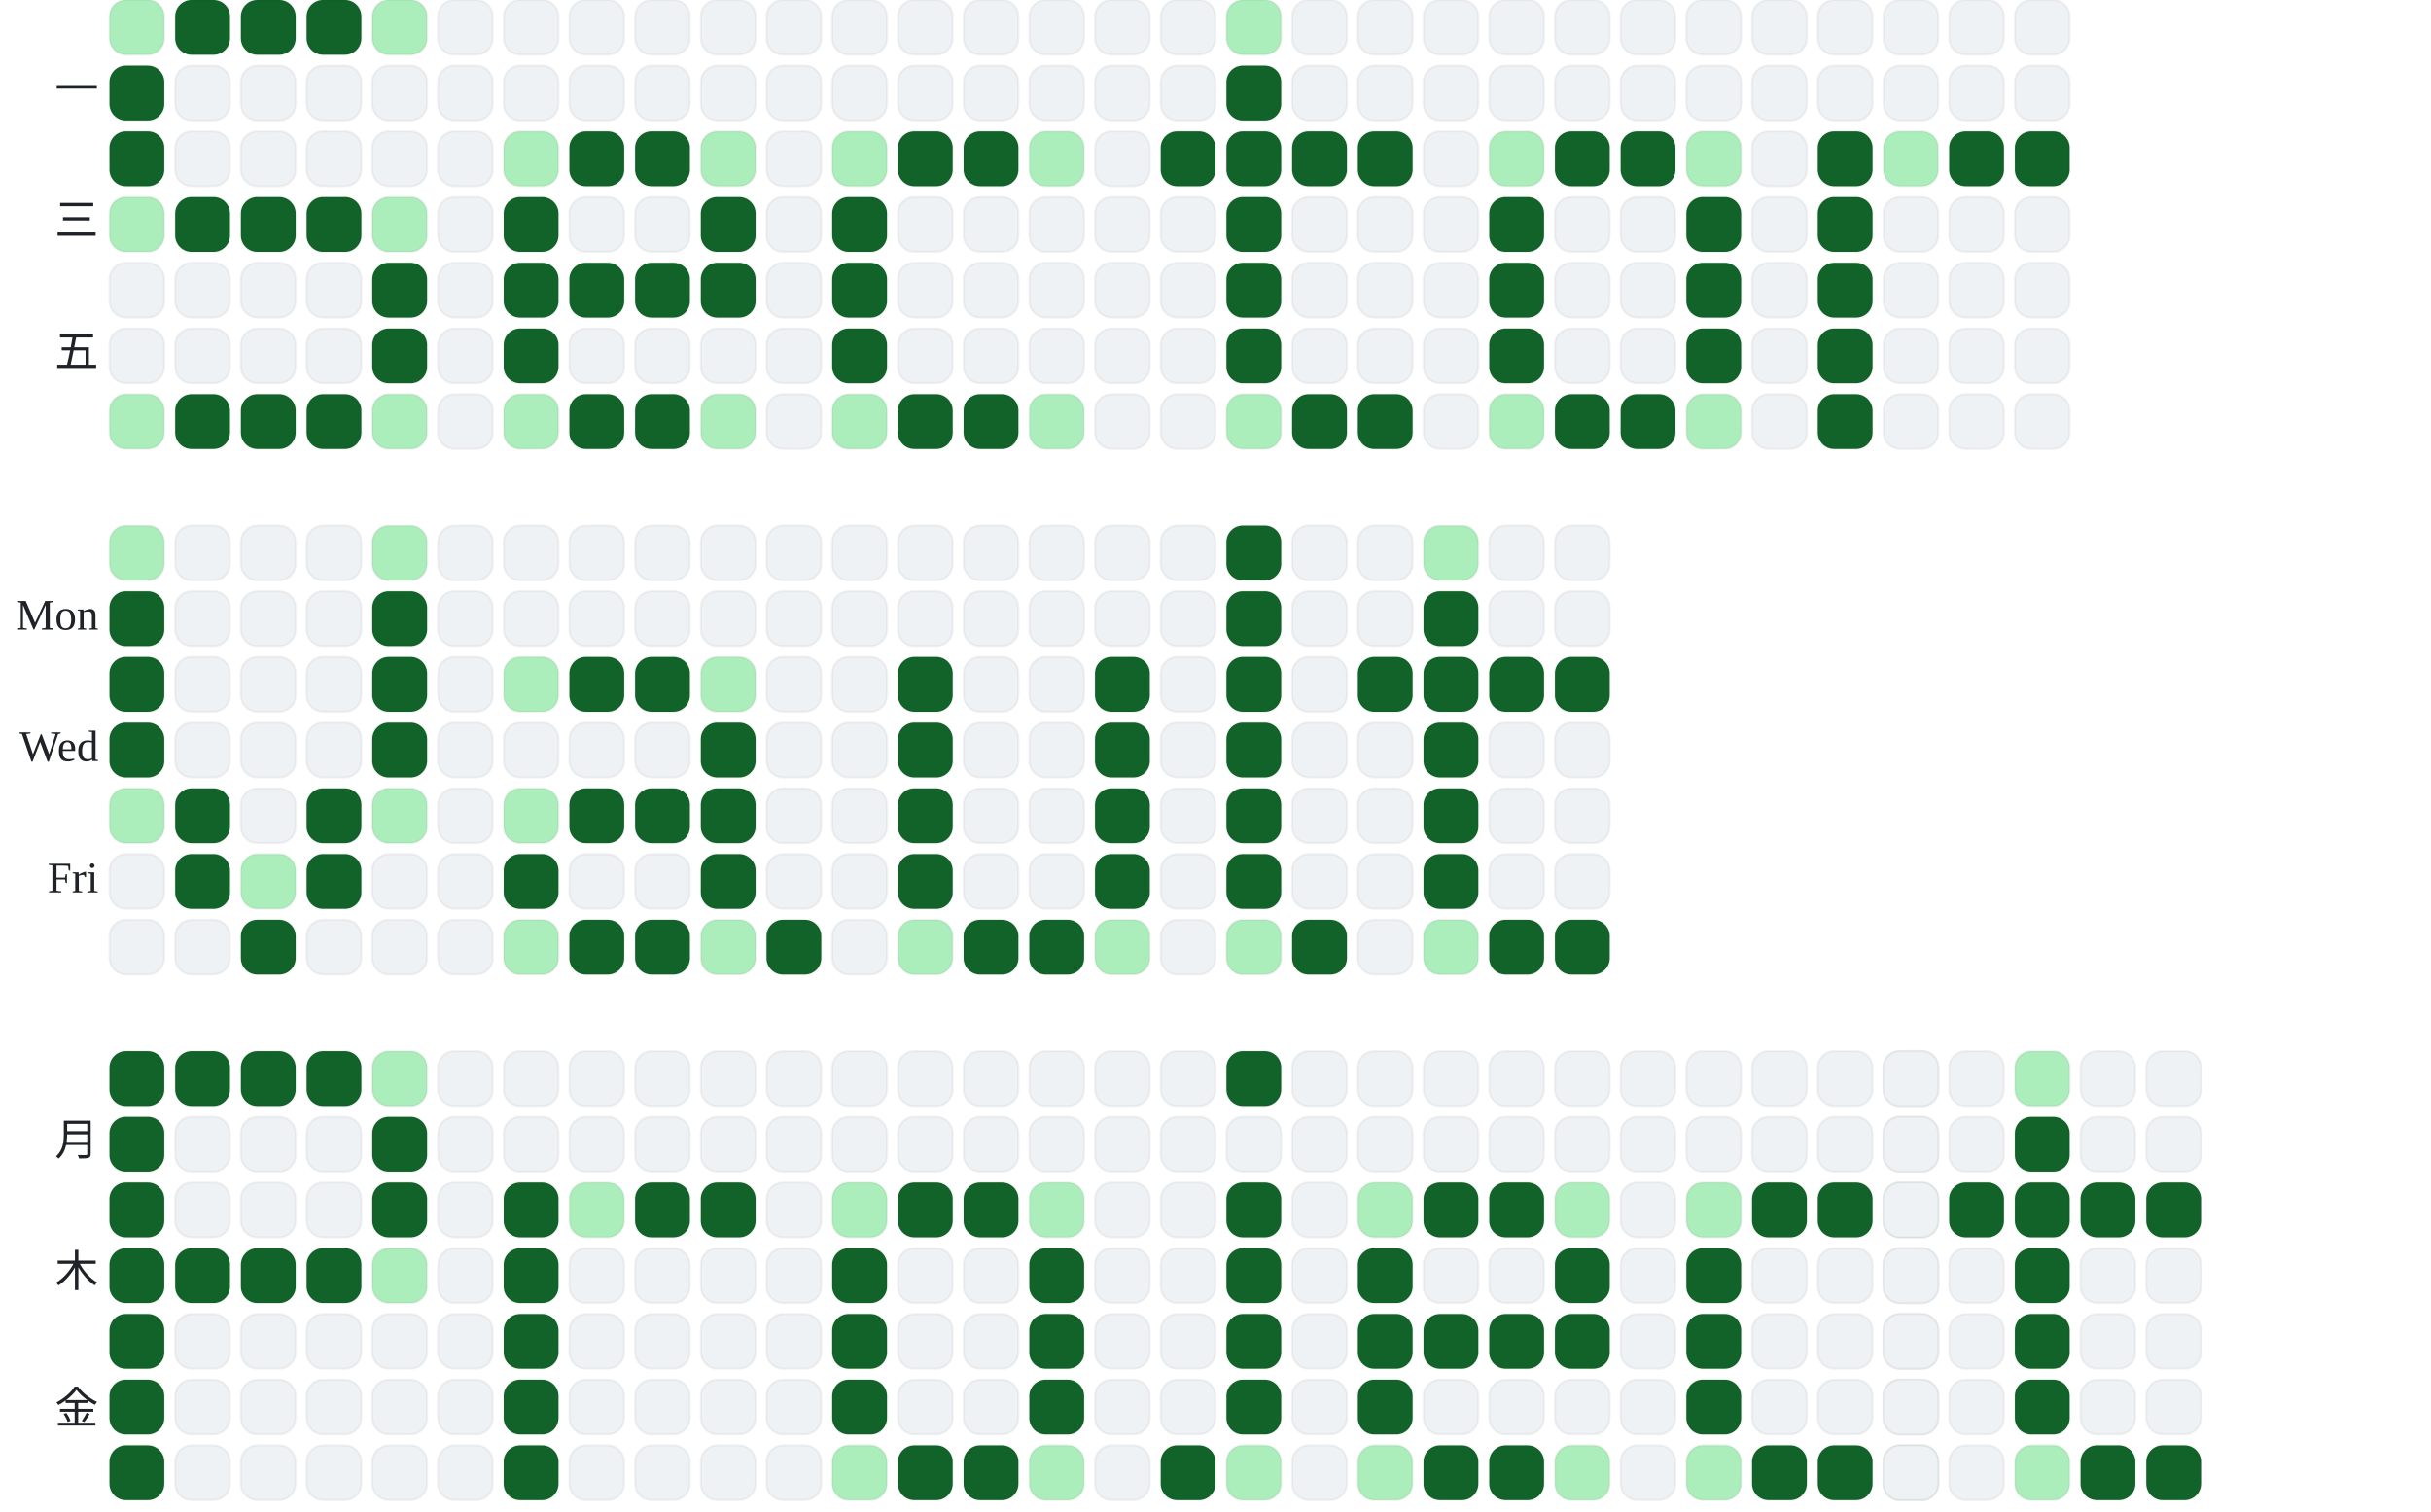
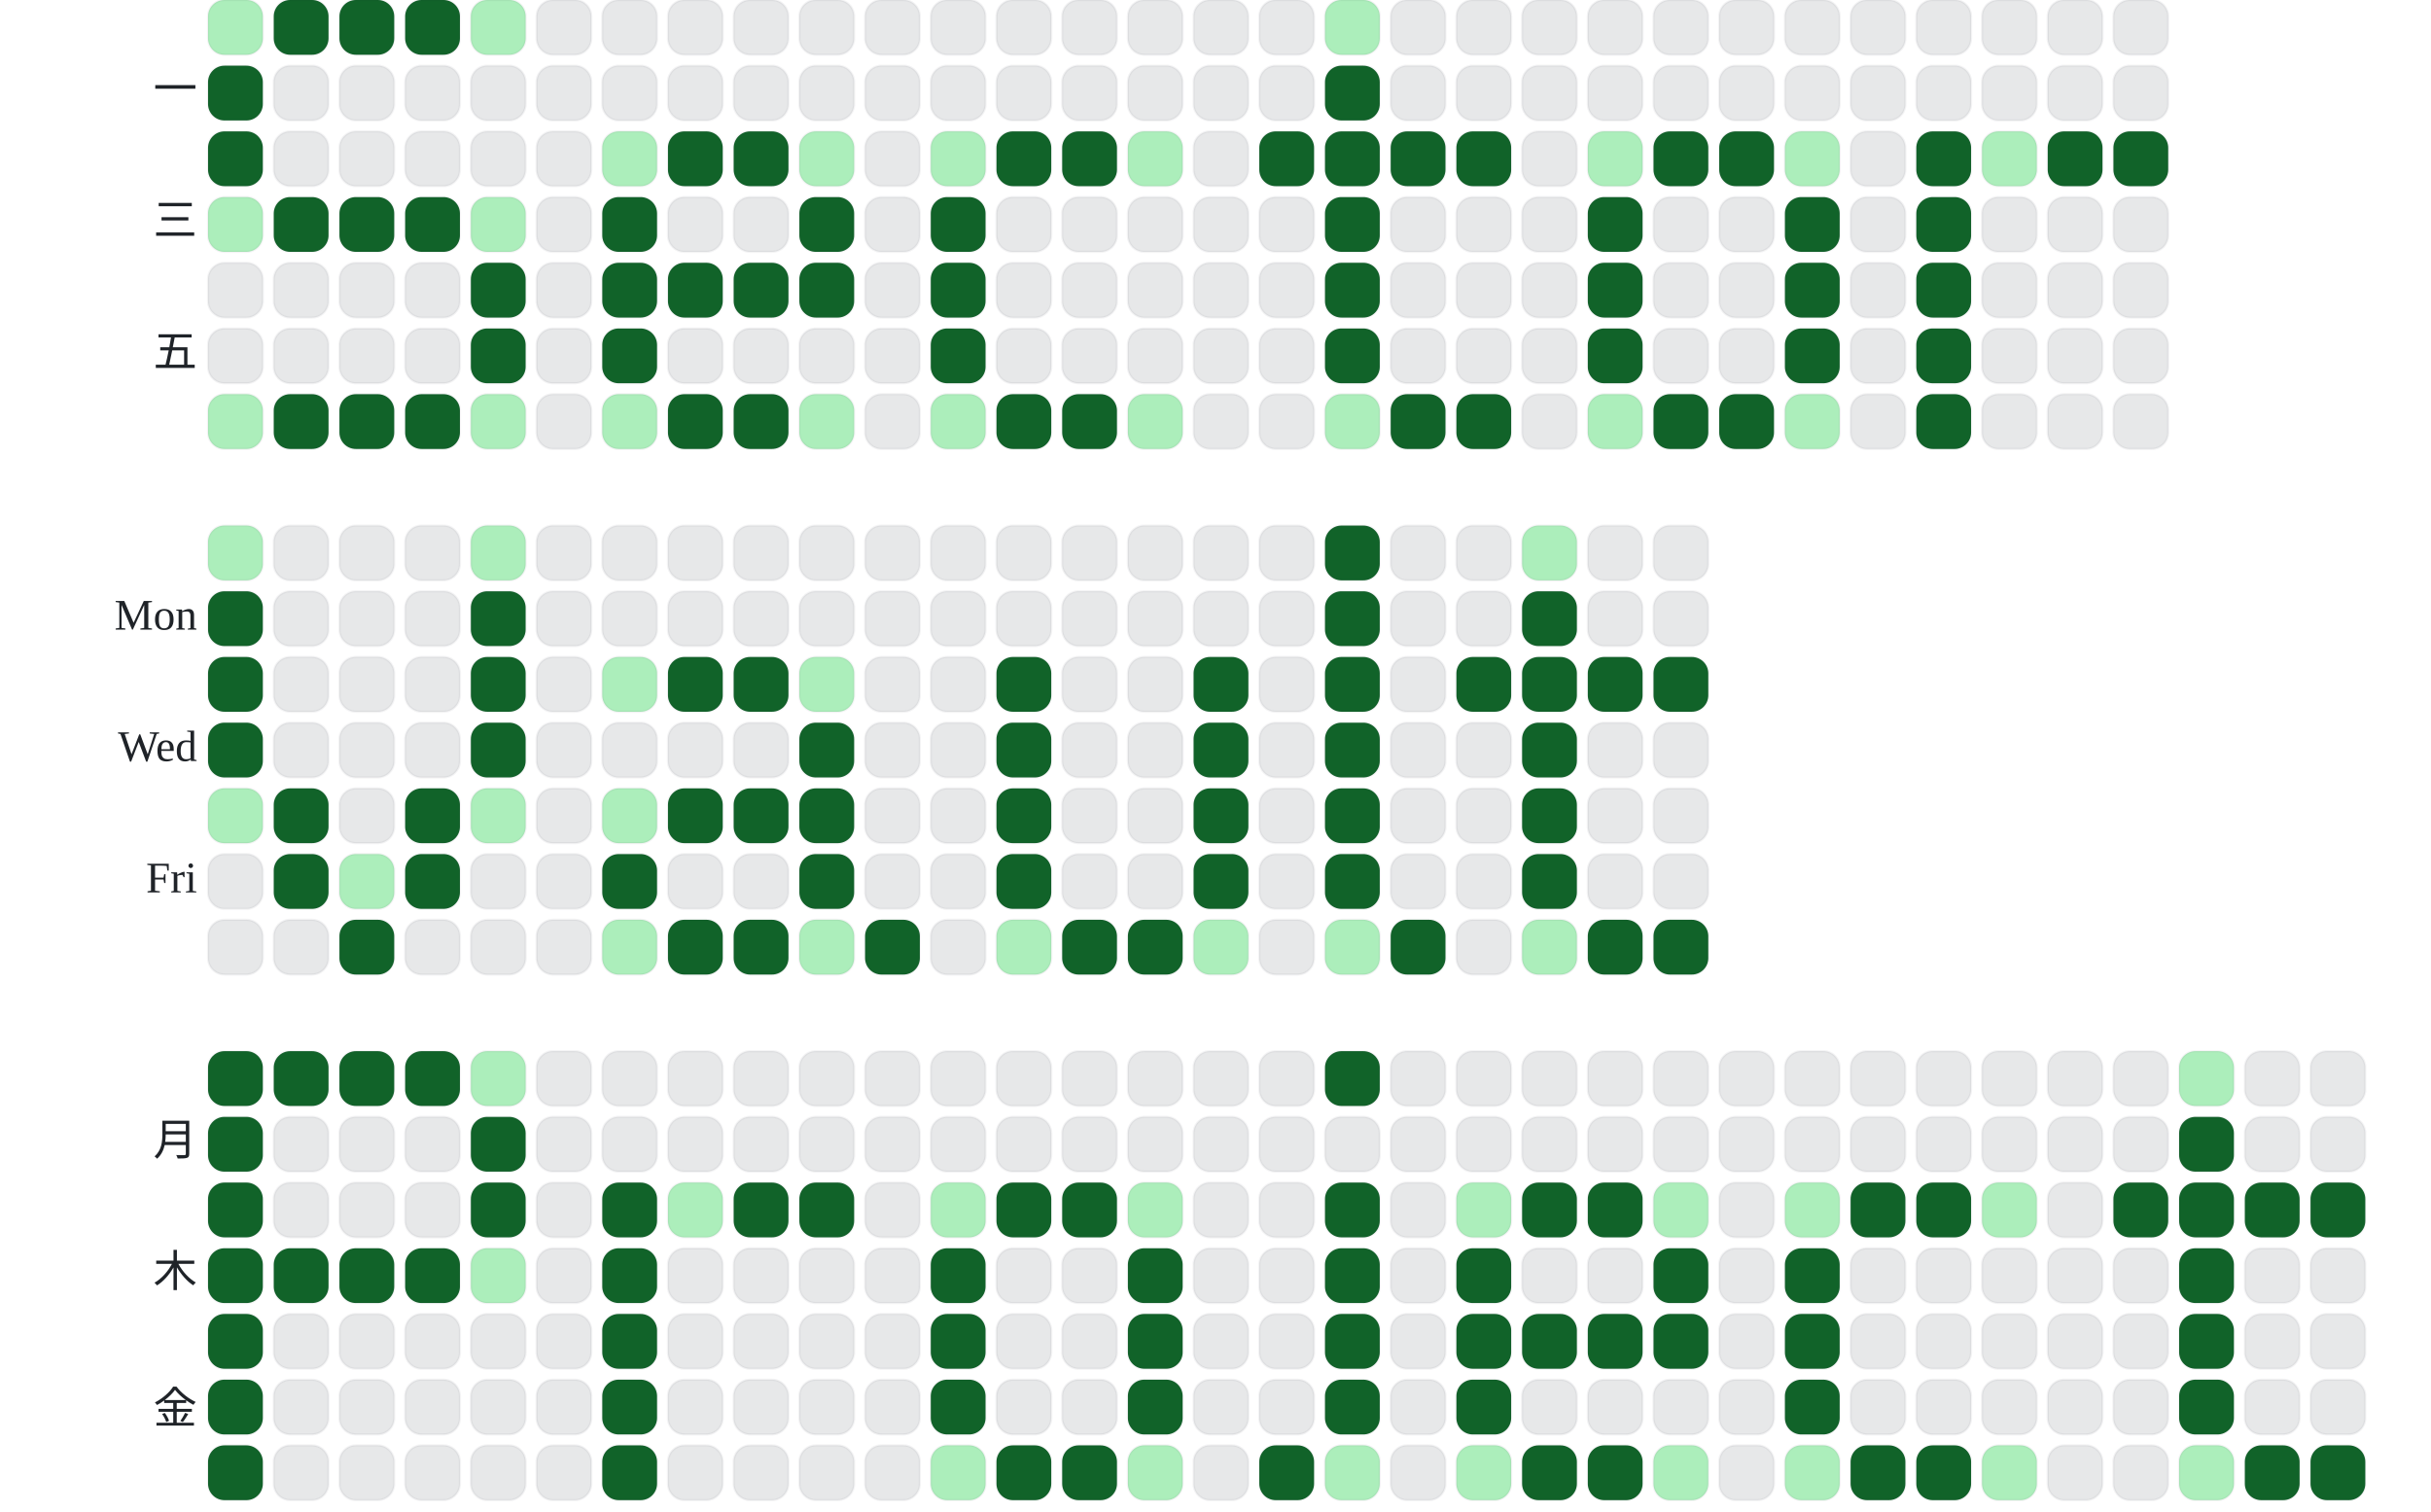
- <svg xmlns="http://www.w3.org/2000/svg" viewBox="0 0 444 276" width="888" height="552">
-   <def>
-     <rect id="c0" width="10" height="10" rx="3" fill="#eff2f5" stroke="#1f23280d" stroke-width="0.4" />
+ <svg xmlns="http://www.w3.org/2000/svg" viewBox="0 0 408 276" width="888" height="552">
+   <defs>
+     <rect id="c0" width="10" height="10" rx="3" fill="#82868c30" stroke="#1f23280d" stroke-width="0.4" />
    <rect id="c1" width="10" height="10" rx="3" fill="#aceebb" stroke="#1f23280d" stroke-width="0.4" />
    <rect id="c2" width="10" height="10" rx="3" fill="#4ac26b" stroke="#1f23280d" stroke-width="0.4" />
    <rect id="c3" width="10" height="10" rx="3" fill="#2da44e" stroke="#1f23280d" stroke-width="0.4" />
    <rect id="c4" width="10" height="10" rx="3" fill="#116329" stroke="#1f23280d" stroke-width="0.4" />
    <g id="|">
      <use href="#c0" />
      <use href="#c0" y="12" />
      <use href="#c0" y="24" />
      <use href="#c0" y="36" />
      <use href="#c0" y="48" />
      <use href="#c0" y="60" />
      <use href="#c0" y="72" />
    </g>
    <g id="c_S">
      <g>
        <use href="#c1" />
        <use href="#c4" y="12" />
        <use href="#c4" y="24" />
        <use href="#c1" y="36" />
        <use href="#c0" y="48" />
        <use href="#c0" y="60" />
        <use href="#c1" y="72" />
      </g>
      <g>
        <use href="#c4" x="12" />
        <use href="#c0" x="12" y="12" />
        <use href="#c0" x="12" y="24" />
        <use href="#c4" x="12" y="36" />
        <use href="#c0" x="12" y="48" />
        <use href="#c0" x="12" y="60" />
        <use href="#c4" x="12" y="72" />
      </g>
      <g>
        <use href="#c4" x="24" />
        <use href="#c0" x="24" y="12" />
        <use href="#c0" x="24" y="24" />
        <use href="#c4" x="24" y="36" />
        <use href="#c0" x="24" y="48" />
        <use href="#c0" x="24" y="60" />
        <use href="#c4" x="24" y="72" />
      </g>
      <g>
        <use href="#c4" x="36" />
        <use href="#c0" x="36" y="12" />
        <use href="#c0" x="36" y="24" />
        <use href="#c4" x="36" y="36" />
        <use href="#c0" x="36" y="48" />
        <use href="#c0" x="36" y="60" />
        <use href="#c4" x="36" y="72" />
      </g>
      <g>
        <use href="#c1" x="48" />
        <use href="#c0" x="48" y="12" />
        <use href="#c0" x="48" y="24" />
        <use href="#c1" x="48" y="36" />
        <use href="#c4" x="48" y="48" />
        <use href="#c4" x="48" y="60" />
        <use href="#c1" x="48" y="72" />
      </g>
    </g>
    <g id="c_e">
      <g>
        <use href="#c0" />
        <use href="#c0" y="12" />
        <use href="#c1" y="24" />
        <use href="#c4" y="36" />
        <use href="#c4" y="48" />
        <use href="#c4" y="60" />
        <use href="#c1" y="72" />
      </g>
      <g>
        <use href="#c0" x="12" />
        <use href="#c0" x="12" y="12" />
        <use href="#c4" x="12" y="24" />
        <use href="#c0" x="12" y="36" />
        <use href="#c4" x="12" y="48" />
        <use href="#c0" x="12" y="60" />
        <use href="#c4" x="12" y="72" />
      </g>
      <g>
        <use href="#c0" x="24" />
        <use href="#c0" x="24" y="12" />
        <use href="#c4" x="24" y="24" />
        <use href="#c0" x="24" y="36" />
        <use href="#c4" x="24" y="48" />
        <use href="#c0" x="24" y="60" />
        <use href="#c4" x="24" y="72" />
      </g>
      <g>
        <use href="#c0" x="36" />
        <use href="#c0" x="36" y="12" />
        <use href="#c1" x="36" y="24" />
        <use href="#c4" x="36" y="36" />
        <use href="#c4" x="36" y="48" />
        <use href="#c0" x="36" y="60" />
        <use href="#c1" x="36" y="72" />
      </g>
    </g>
    <g id="c_c">
      <g>
        <use href="#c0" />
        <use href="#c0" y="12" />
        <use href="#c1" y="24" />
        <use href="#c4" y="36" />
        <use href="#c4" y="48" />
        <use href="#c4" y="60" />
        <use href="#c1" y="72" />
      </g>
      <g>
        <use href="#c0" x="12" />
        <use href="#c0" x="12" y="12" />
        <use href="#c4" x="12" y="24" />
        <use href="#c0" x="12" y="36" />
        <use href="#c0" x="12" y="48" />
        <use href="#c0" x="12" y="60" />
        <use href="#c4" x="12" y="72" />
      </g>
      <g>
        <use href="#c0" x="24" />
        <use href="#c0" x="24" y="12" />
        <use href="#c4" x="24" y="24" />
        <use href="#c0" x="24" y="36" />
        <use href="#c0" x="24" y="48" />
        <use href="#c0" x="24" y="60" />
        <use href="#c4" x="24" y="72" />
      </g>
      <g>
        <use href="#c0" x="36" />
        <use href="#c0" x="36" y="12" />
        <use href="#c1" x="36" y="24" />
        <use href="#c0" x="36" y="36" />
        <use href="#c0" x="36" y="48" />
        <use href="#c0" x="36" y="60" />
        <use href="#c1" x="36" y="72" />
      </g>
    </g>
    <g id="c_t">
      <g>
        <use href="#c0" />
        <use href="#c0" y="12" />
        <use href="#c4" y="24" />
        <use href="#c0" y="36" />
        <use href="#c0" y="48" />
        <use href="#c0" y="60" />
        <use href="#c0" y="72" />
      </g>
      <g>
        <use href="#c1" x="12" />
        <use href="#c4" x="12" y="12" />
        <use href="#c4" x="12" y="24" />
        <use href="#c4" x="12" y="36" />
        <use href="#c4" x="12" y="48" />
        <use href="#c4" x="12" y="60" />
        <use href="#c1" x="12" y="72" />
      </g>
      <g>
        <use href="#c0" x="24" />
        <use href="#c0" x="24" y="12" />
        <use href="#c4" x="24" y="24" />
        <use href="#c0" x="24" y="36" />
        <use href="#c0" x="24" y="48" />
        <use href="#c0" x="24" y="60" />
        <use href="#c4" x="24" y="72" />
      </g>
      <g>
        <use href="#c0" x="36" />
        <use href="#c0" x="36" y="12" />
        <use href="#c4" x="36" y="24" />
        <use href="#c0" x="36" y="36" />
        <use href="#c0" x="36" y="48" />
        <use href="#c0" x="36" y="60" />
        <use href="#c4" x="36" y="72" />
      </g>
    </g>
    <g id="c_o">
      <g>
        <use href="#c0" />
        <use href="#c0" y="12" />
        <use href="#c1" y="24" />
        <use href="#c4" y="36" />
        <use href="#c4" y="48" />
        <use href="#c4" y="60" />
        <use href="#c1" y="72" />
      </g>
      <g>
        <use href="#c0" x="12" />
        <use href="#c0" x="12" y="12" />
        <use href="#c4" x="12" y="24" />
        <use href="#c0" x="12" y="36" />
        <use href="#c0" x="12" y="48" />
        <use href="#c0" x="12" y="60" />
        <use href="#c4" x="12" y="72" />
      </g>
      <g>
        <use href="#c0" x="24" />
        <use href="#c0" x="24" y="12" />
        <use href="#c4" x="24" y="24" />
        <use href="#c0" x="24" y="36" />
        <use href="#c0" x="24" y="48" />
        <use href="#c0" x="24" y="60" />
        <use href="#c4" x="24" y="72" />
      </g>
      <g>
        <use href="#c0" x="36" />
        <use href="#c0" x="36" y="12" />
        <use href="#c1" x="36" y="24" />
        <use href="#c4" x="36" y="36" />
        <use href="#c4" x="36" y="48" />
        <use href="#c4" x="36" y="60" />
        <use href="#c1" x="36" y="72" />
      </g>
    </g>
    <g id="c_r">
      <g>
        <use href="#c0" />
        <use href="#c0" y="12" />
        <use href="#c4" y="24" />
        <use href="#c4" y="36" />
        <use href="#c4" y="48" />
        <use href="#c4" y="60" />
        <use href="#c4" y="72" />
      </g>
      <g>
        <use href="#c0" x="12" />
        <use href="#c0" x="12" y="12" />
        <use href="#c1" x="12" y="24" />
        <use href="#c0" x="12" y="36" />
        <use href="#c0" x="12" y="48" />
        <use href="#c0" x="12" y="60" />
        <use href="#c0" x="12" y="72" />
      </g>
      <g>
        <use href="#c0" x="24" />
        <use href="#c0" x="24" y="12" />
        <use href="#c4" x="24" y="24" />
        <use href="#c0" x="24" y="36" />
        <use href="#c0" x="24" y="48" />
        <use href="#c0" x="24" y="60" />
        <use href="#c0" x="24" y="72" />
      </g>
      <g>
        <use href="#c0" x="36" />
        <use href="#c0" x="36" y="12" />
        <use href="#c4" x="36" y="24" />
        <use href="#c0" x="36" y="36" />
        <use href="#c0" x="36" y="48" />
        <use href="#c0" x="36" y="60" />
        <use href="#c0" x="36" y="72" />
      </g>
    </g>
    <g id="c_V">
      <g>
        <use href="#c1" />
        <use href="#c4" y="12" />
        <use href="#c4" y="24" />
        <use href="#c4" y="36" />
        <use href="#c1" y="48" />
        <use href="#c0" y="60" />
        <use href="#c0" y="72" />
      </g>
      <g>
        <use href="#c0" x="12" />
        <use href="#c0" x="12" y="12" />
        <use href="#c0" x="12" y="24" />
        <use href="#c0" x="12" y="36" />
        <use href="#c4" x="12" y="48" />
        <use href="#c4" x="12" y="60" />
        <use href="#c0" x="12" y="72" />
      </g>
      <g>
        <use href="#c0" x="24" />
        <use href="#c0" x="24" y="12" />
        <use href="#c0" x="24" y="24" />
        <use href="#c0" x="24" y="36" />
        <use href="#c0" x="24" y="48" />
        <use href="#c1" x="24" y="60" />
        <use href="#c4" x="24" y="72" />
      </g>
      <g>
        <use href="#c0" x="36" />
        <use href="#c0" x="36" y="12" />
        <use href="#c0" x="36" y="24" />
        <use href="#c0" x="36" y="36" />
        <use href="#c4" x="36" y="48" />
        <use href="#c4" x="36" y="60" />
        <use href="#c0" x="36" y="72" />
      </g>
      <g>
        <use href="#c1" x="48" />
        <use href="#c4" x="48" y="12" />
        <use href="#c4" x="48" y="24" />
        <use href="#c4" x="48" y="36" />
        <use href="#c1" x="48" y="48" />
        <use href="#c0" x="48" y="60" />
        <use href="#c0" x="48" y="72" />
      </g>
    </g>
    <g id="c_a">
      <g>
        <use href="#c0" />
        <use href="#c0" y="12" />
        <use href="#c1" y="24" />
        <use href="#c0" y="36" />
        <use href="#c1" y="48" />
        <use href="#c4" y="60" />
        <use href="#c1" y="72" />
      </g>
      <g>
        <use href="#c0" x="12" />
        <use href="#c0" x="12" y="12" />
        <use href="#c4" x="12" y="24" />
        <use href="#c0" x="12" y="36" />
        <use href="#c4" x="12" y="48" />
        <use href="#c0" x="12" y="60" />
        <use href="#c4" x="12" y="72" />
      </g>
      <g>
        <use href="#c0" x="24" />
        <use href="#c0" x="24" y="12" />
        <use href="#c4" x="24" y="24" />
        <use href="#c0" x="24" y="36" />
        <use href="#c4" x="24" y="48" />
        <use href="#c0" x="24" y="60" />
        <use href="#c4" x="24" y="72" />
      </g>
      <g>
        <use href="#c0" x="36" />
        <use href="#c0" x="36" y="12" />
        <use href="#c1" x="36" y="24" />
        <use href="#c4" x="36" y="36" />
        <use href="#c4" x="36" y="48" />
        <use href="#c4" x="36" y="60" />
        <use href="#c1" x="36" y="72" />
      </g>
      <g>
        <use href="#c0" x="48" />
        <use href="#c0" x="48" y="12" />
        <use href="#c0" x="48" y="24" />
        <use href="#c0" x="48" y="36" />
        <use href="#c0" x="48" y="48" />
        <use href="#c0" x="48" y="60" />
        <use href="#c4" x="48" y="72" />
      </g>
    </g>
    <g id="c_u">
      <g>
        <use href="#c0" />
        <use href="#c0" y="12" />
        <use href="#c4" y="24" />
        <use href="#c4" y="36" />
        <use href="#c4" y="48" />
        <use href="#c4" y="60" />
        <use href="#c1" y="72" />
      </g>
      <g>
        <use href="#c0" x="12" />
        <use href="#c0" x="12" y="12" />
        <use href="#c0" x="12" y="24" />
        <use href="#c0" x="12" y="36" />
        <use href="#c0" x="12" y="48" />
        <use href="#c0" x="12" y="60" />
        <use href="#c4" x="12" y="72" />
      </g>
      <g>
        <use href="#c0" x="24" />
        <use href="#c0" x="24" y="12" />
        <use href="#c0" x="24" y="24" />
        <use href="#c0" x="24" y="36" />
        <use href="#c0" x="24" y="48" />
        <use href="#c0" x="24" y="60" />
        <use href="#c4" x="24" y="72" />
      </g>
      <g>
        <use href="#c0" x="36" />
        <use href="#c0" x="36" y="12" />
        <use href="#c4" x="36" y="24" />
        <use href="#c4" x="36" y="36" />
        <use href="#c4" x="36" y="48" />
        <use href="#c4" x="36" y="60" />
        <use href="#c1" x="36" y="72" />
      </g>
    </g>
    <g id="c_l">
      <g>
        <use href="#c4" />
        <use href="#c4" y="12" />
        <use href="#c4" y="24" />
        <use href="#c4" y="36" />
        <use href="#c4" y="48" />
        <use href="#c4" y="60" />
        <use href="#c1" y="72" />
      </g>
      <g>
        <use href="#c0" x="12" />
        <use href="#c0" x="12" y="12" />
        <use href="#c0" x="12" y="24" />
        <use href="#c0" x="12" y="36" />
        <use href="#c0" x="12" y="48" />
        <use href="#c0" x="12" y="60" />
        <use href="#c4" x="12" y="72" />
      </g>
    </g>
    <g id="c_P">
      <g>
        <use href="#c4" />
        <use href="#c4" y="12" />
        <use href="#c4" y="24" />
        <use href="#c4" y="36" />
        <use href="#c4" y="48" />
        <use href="#c4" y="60" />
        <use href="#c4" y="72" />
      </g>
      <g>
        <use href="#c4" x="12" />
        <use href="#c0" x="12" y="12" />
        <use href="#c0" x="12" y="24" />
        <use href="#c4" x="12" y="36" />
        <use href="#c0" x="12" y="48" />
        <use href="#c0" x="12" y="60" />
        <use href="#c0" x="12" y="72" />
      </g>
      <g>
        <use href="#c4" x="24" />
        <use href="#c0" x="24" y="12" />
        <use href="#c0" x="24" y="24" />
        <use href="#c4" x="24" y="36" />
        <use href="#c0" x="24" y="48" />
        <use href="#c0" x="24" y="60" />
        <use href="#c0" x="24" y="72" />
      </g>
      <g>
        <use href="#c4" x="36" />
        <use href="#c0" x="36" y="12" />
        <use href="#c0" x="36" y="24" />
        <use href="#c4" x="36" y="36" />
        <use href="#c0" x="36" y="48" />
        <use href="#c0" x="36" y="60" />
        <use href="#c0" x="36" y="72" />
      </g>
      <g>
        <use href="#c1" x="48" />
        <use href="#c4" x="48" y="12" />
        <use href="#c4" x="48" y="24" />
        <use href="#c1" x="48" y="36" />
        <use href="#c0" x="48" y="48" />
        <use href="#c0" x="48" y="60" />
        <use href="#c0" x="48" y="72" />
      </g>
    </g>
    <g id="c_j">
      <g>
        <use href="#c0" />
        <use href="#c0" y="12" />
        <use href="#c0" y="24" />
        <use href="#c0" y="36" />
        <use href="#c0" y="48" />
        <use href="#c0" y="60" />
        <use href="#c4" y="72" />
      </g>
      <g>
        <use href="#c4" x="12" />
        <use href="#c0" x="12" y="12" />
        <use href="#c4" x="12" y="24" />
        <use href="#c4" x="12" y="36" />
        <use href="#c4" x="12" y="48" />
        <use href="#c4" x="12" y="60" />
        <use href="#c1" x="12" y="72" />
      </g>
    </g>
    <g id="Sector">
      <use href="#c_S" />
      <use href="#|" x="60" />
      <use href="#c_e" x="72" />
      <use href="#|" x="120" />
      <use href="#c_c" x="132" />
      <use href="#|" x="180" />
      <use href="#c_t" x="192" />
      <use href="#|" x="240" />
      <use href="#c_o" x="252" />
      <use href="#|" x="300" />
      <use href="#c_r" x="312" />
    </g>
    <g id="Vault">
      <use href="#c_V" />
      <use href="#|" x="60" />
      <use href="#c_a" x="72" />
      <use href="#|" x="132" />
      <use href="#c_u" x="144" />
      <use href="#|" x="192" />
      <use href="#c_l" x="204" />
      <use href="#c_t" x="228" />
    </g>
    <g id="Project">
      <use href="#c_P" />
      <use href="#|" x="60" />
      <use href="#c_r" x="72" />
      <use href="#|" x="120" />
      <use href="#c_o" x="132" />
      <use href="#|" x="180" />
      <use href="#c_j" x="192" />
      <use href="#|" x="216" />
      <use href="#c_e" x="228" />
      <use href="#|" x="276" />
      <use href="#c_c" x="288" />
-       <use href="#|" x="324" />
-       <use href="#c_t" x="336" />
-     </g>
-   </def>
+       <use href="#|" x="336" />
+       <use href="#c_t" x="348" />
+     </g>
+   </defs>
  <style>
    text {
      font-size: 8px;
      text-anchor: end;
      fill: #1f2328;
    }
    rect {
      transition: fill 1s 1s;
    }
    rect:hover {
      transition: fill 1s;
      fill: #116329;
    }
  </style>
  <text x="18" y="19">一</text>
  <text x="18" y="43">三</text>
  <text x="18" y="67">五</text>
  <use href="#Sector" x="20" />
  <text x="18" y="115">Mon</text>
  <text x="18" y="139">Wed</text>
  <text x="18" y="163">Fri</text>
  <use href="#Vault" x="20" y="96" />
  <text x="18" y="211">月</text>
  <text x="18" y="235">木</text>
  <text x="18" y="260">金</text>
  <use href="#Project" x="20" y="192" />
</svg>
